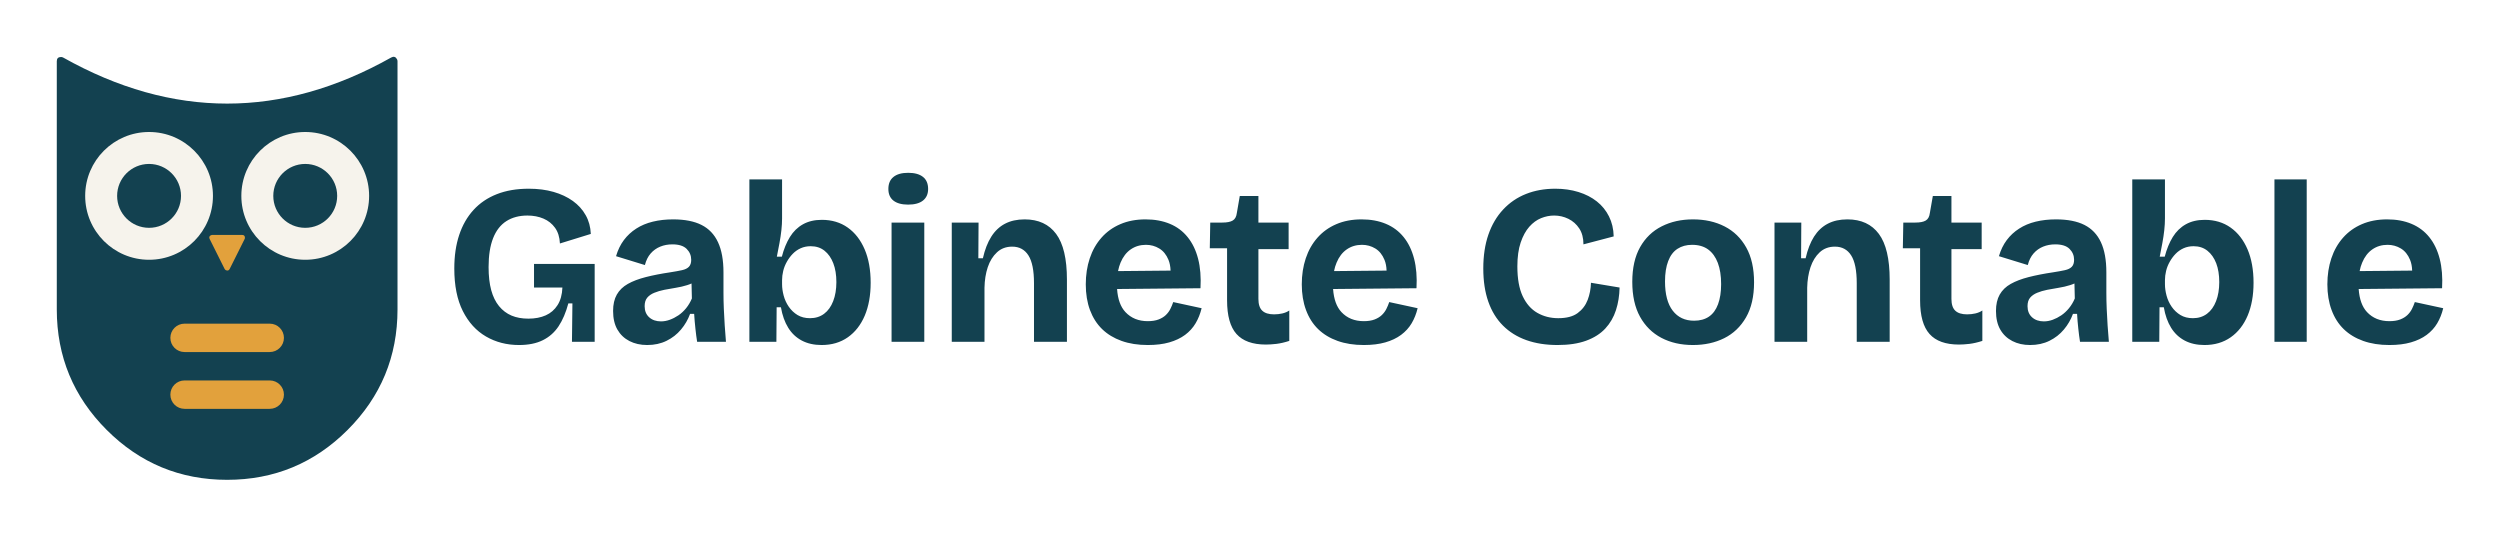
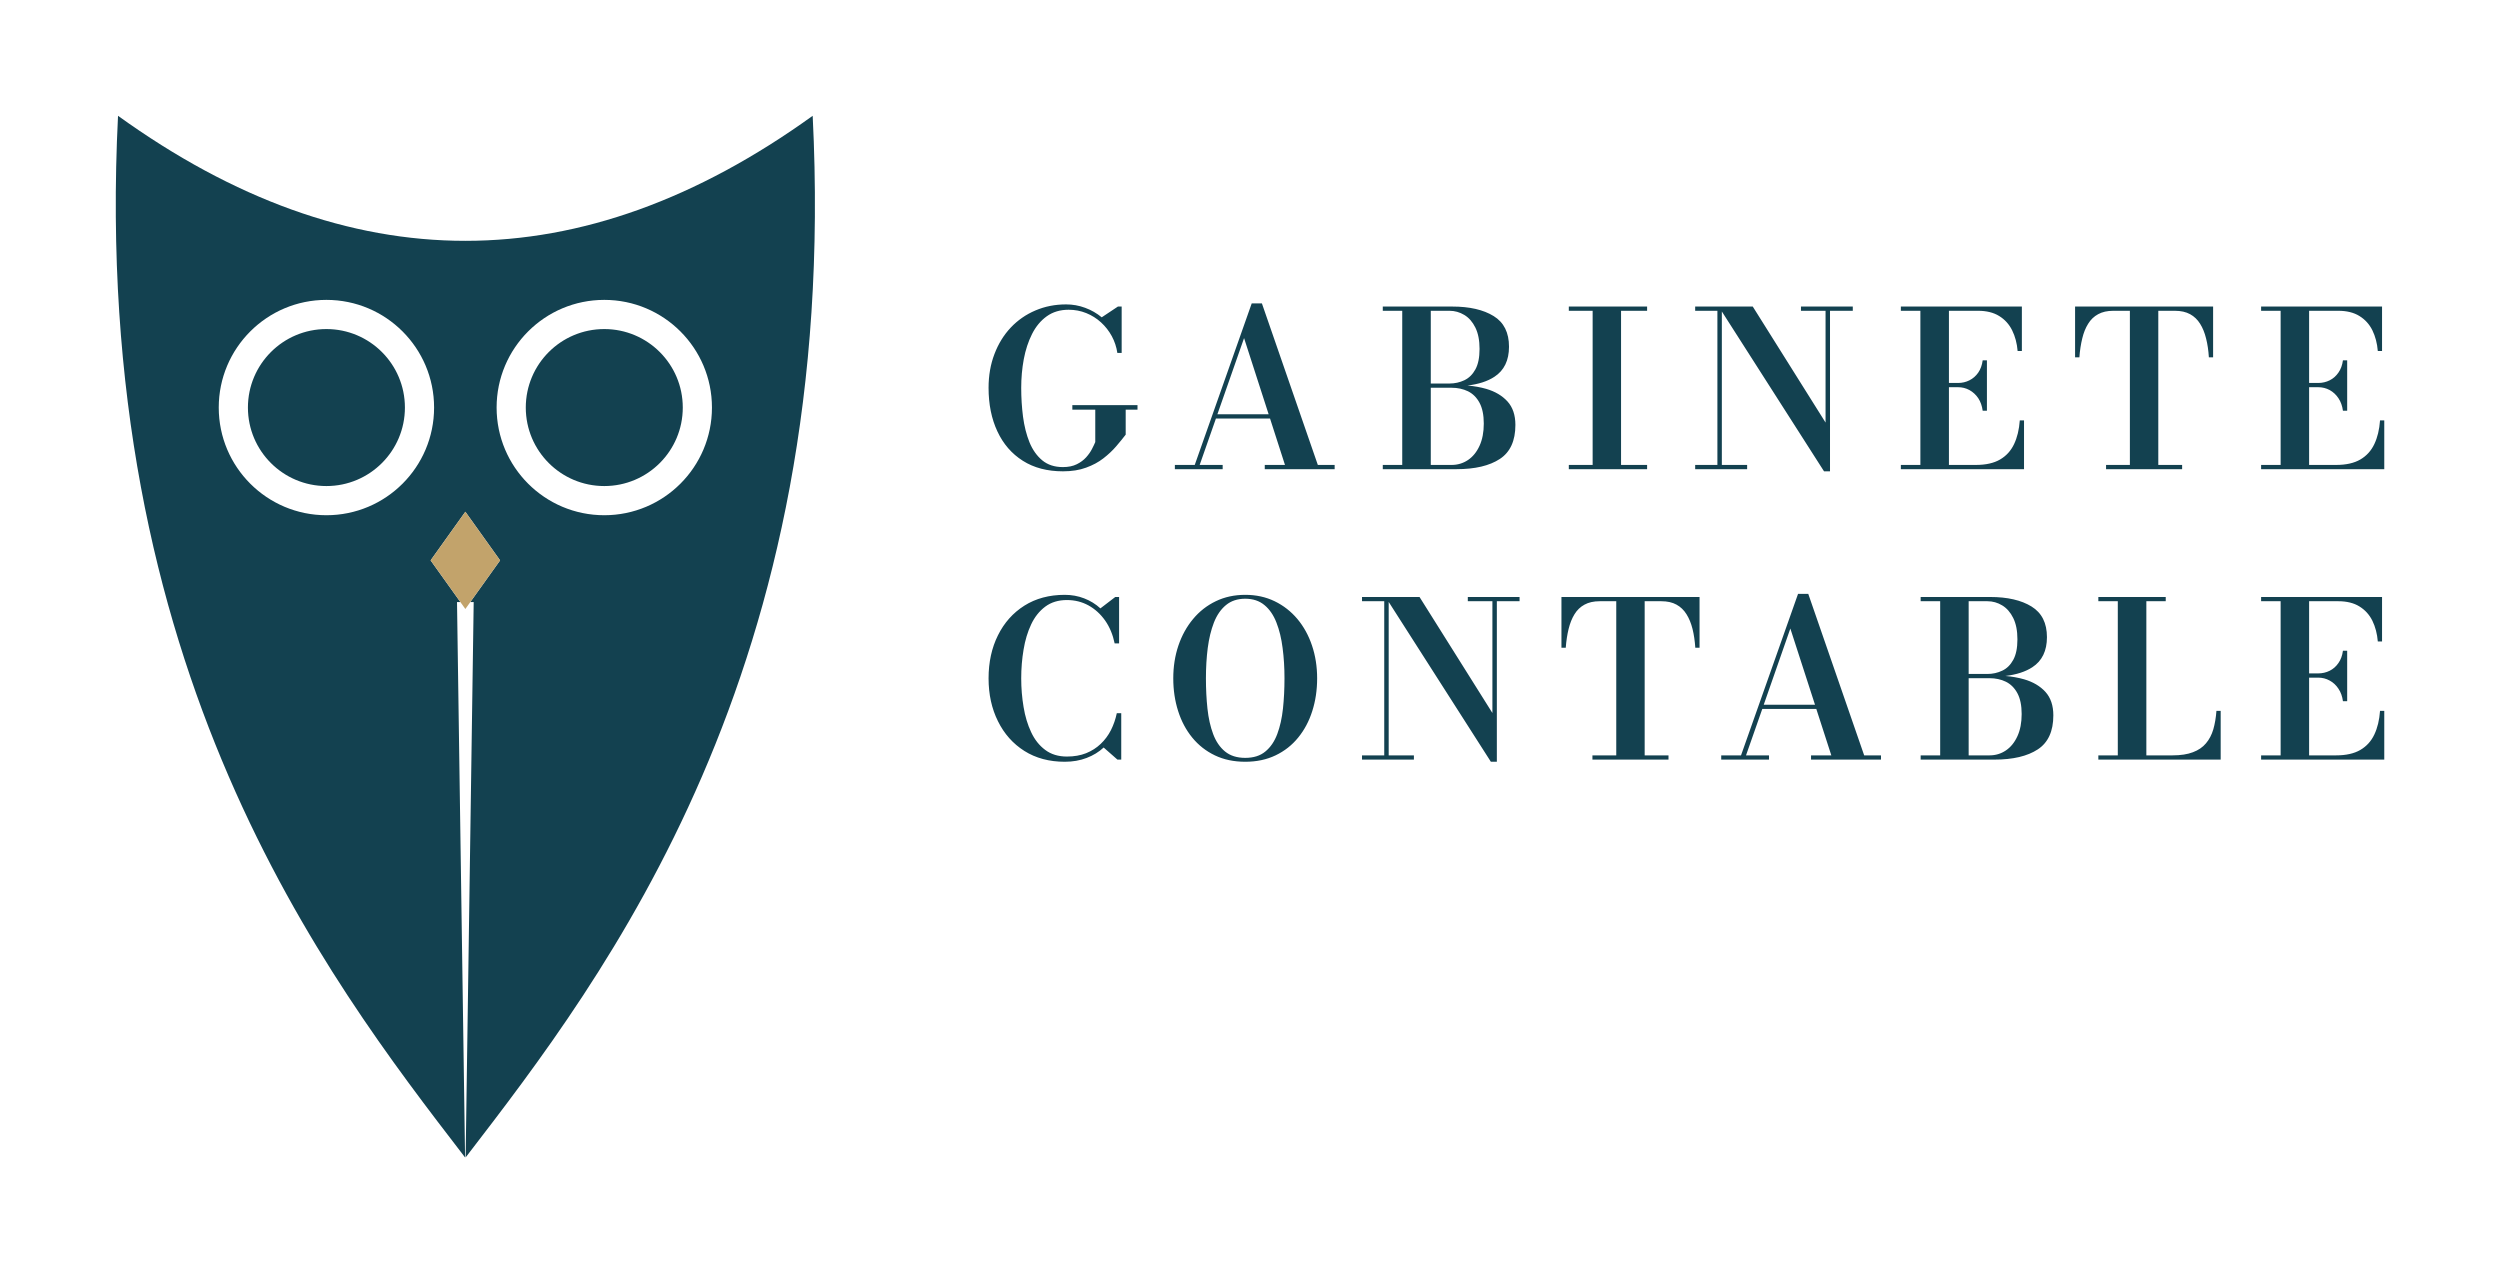
- <svg xmlns="http://www.w3.org/2000/svg" viewBox="-16.00 -15.19 704.38 151.19">
-   <path fill="#134150" d="M1.79 1.02Q48 26.98 94.21 1.02Q95.26 0.44 95.85 1.48Q96 1.76 96 2.07V72Q96 91.88 81.94 105.94Q67.88 120 48 120Q28.12 120 14.06 105.94Q-0 91.88 -0 72L0 2.07Q0 1.47 0.3 1.17Q0.6 0.87 1.2 0.87Q1.51 0.87 1.79 1.02Z" />
-   <path fill="#F6F3EC" d="M44 40C44 49.94 35.94 58 26 58C16.06 58 8 49.94 8 40C8 30.06 16.06 22 26 22C35.94 22 44 30.06 44 40ZM88 40C88 49.94 79.94 58 70 58C60.06 58 52 49.94 52 40C52 30.06 60.06 22 70 22C79.94 22 88 30.06 88 40Z" />
-   <path fill="#134150" d="M79 40C79 44.97 74.97 49 70 49C65.03 49 61 44.97 61 40C61 35.03 65.03 31 70 31C74.97 31 79 35.03 79 40ZM35 40C35 44.97 30.97 49 26 49C21.03 49 17 44.97 17 40C17 35.03 21.03 31 26 31C30.97 31 35 35.03 35 40Z" />
-   <path fill="#E2A13C" d="M43.79 51H52.21Q53.01 51 53.01 51.8Q53.01 51.99 52.92 52.16L48.72 60.57Q48.36 61.28 47.64 60.93Q47.4 60.81 47.28 60.57L43.08 52.16Q42.72 51.44 43.44 51.08Q43.61 51 43.79 51Z" />
-   <path fill="#E2A13C" d="M36 76H60C62.21 76 64 77.79 64 80C64 82.21 62.21 84 60 84H36C33.79 84 32 82.21 32 80C32 77.79 33.79 76 36 76ZM36 92H60C62.21 92 64 93.79 64 96C64 98.21 62.21 100 60 100H36C33.79 100 32 98.21 32 96C32 93.79 33.79 92 36 92Z" />
-   <path fill="#134150" d="M605.12 82.02Q601.92 82.02 599.55 80.77Q597.18 79.52 595.71 77.15Q594.24 74.78 593.66 71.39H592.45L592.38 81.12H584.77V35.36H593.98V46.37Q593.98 47.9 593.79 49.66Q593.6 51.42 593.25 53.28Q592.9 55.14 592.51 57.12H593.92Q594.75 53.92 596.19 51.58Q597.63 49.25 599.87 48Q602.11 46.75 605.18 46.75Q609.41 46.75 612.48 48.93Q615.55 51.1 617.25 55.07Q618.94 59.04 618.94 64.48Q618.94 69.79 617.28 73.73Q615.62 77.66 612.51 79.84Q609.41 82.02 605.12 82.02ZM215.49 82.02Q212.29 82.02 209.92 80.77Q207.55 79.52 206.08 77.15Q204.61 74.78 204.03 71.39H202.82L202.75 81.12H195.14V35.36H204.35V46.37Q204.35 47.9 204.16 49.66Q203.97 51.42 203.62 53.28Q203.26 55.14 202.88 57.12H204.29Q205.12 53.92 206.56 51.58Q208 49.25 210.24 48Q212.48 46.75 215.55 46.75Q219.78 46.75 222.85 48.93Q225.92 51.1 227.62 55.07Q229.31 59.04 229.31 64.48Q229.31 69.79 227.65 73.73Q225.98 77.66 222.88 79.84Q219.78 82.02 215.49 82.02ZM460.99 82.02Q455.94 82.02 452.1 80Q448.26 77.98 446.08 74.05Q443.9 70.11 443.9 64.22Q443.9 58.34 446.11 54.43Q448.32 50.53 452.19 48.58Q456.06 46.62 460.99 46.62Q466.05 46.62 469.92 48.61Q473.79 50.59 476 54.53Q478.21 58.46 478.21 64.35Q478.21 70.3 475.94 74.24Q473.66 78.18 469.79 80.1Q465.92 82.02 460.99 82.02ZM130.24 82.02Q125.06 82.02 120.93 79.62Q116.8 77.22 114.4 72.45Q112 67.68 112 60.45Q112 55.14 113.38 51.01Q114.75 46.88 117.41 43.97Q120.06 41.06 123.97 39.52Q127.87 37.98 132.99 37.98Q136.83 37.98 139.97 38.88Q143.1 39.78 145.41 41.44Q147.71 43.1 149.02 45.44Q150.34 47.78 150.46 50.72L141.76 53.41Q141.63 50.72 140.38 48.99Q139.14 47.26 137.12 46.4Q135.1 45.54 132.61 45.54Q129.15 45.54 126.69 47.1Q124.22 48.67 122.94 51.9Q121.66 55.14 121.66 60.06Q121.66 63.84 122.4 66.56Q123.14 69.28 124.61 71.07Q126.08 72.86 128.13 73.73Q130.18 74.59 132.86 74.59Q135.68 74.59 137.76 73.66Q139.84 72.74 141.09 70.78Q142.34 68.83 142.46 65.82H134.46V59.17H151.55V81.12H145.15L145.28 70.3H144.13Q143.1 74.14 141.38 76.74Q139.65 79.33 136.93 80.67Q134.21 82.02 130.24 82.02ZM422.85 82.02Q417.92 82.02 414.05 80.64Q410.18 79.26 407.46 76.54Q404.74 73.82 403.33 69.79Q401.92 65.76 401.92 60.45Q401.92 55.07 403.36 50.91Q404.8 46.75 407.52 43.84Q410.24 40.93 413.95 39.46Q417.66 37.98 422.21 37.98Q425.73 37.98 428.74 38.91Q431.74 39.84 433.92 41.57Q436.1 43.3 437.34 45.79Q438.59 48.29 438.66 51.42L430.14 53.66Q430.14 50.98 428.96 49.18Q427.78 47.39 425.89 46.46Q424 45.54 421.89 45.54Q420.03 45.54 418.21 46.27Q416.38 47.01 414.88 48.7Q413.38 50.4 412.45 53.15Q411.52 55.9 411.52 59.87Q411.52 65.06 413.02 68.26Q414.53 71.46 417.15 72.96Q419.78 74.46 423.04 74.46Q426.56 74.46 428.51 73.02Q430.46 71.58 431.33 69.31Q432.19 67.04 432.26 64.48L440.32 65.82Q440.26 69.22 439.3 72.19Q438.34 75.17 436.29 77.38Q434.24 79.58 430.91 80.8Q427.58 82.02 422.85 82.02ZM555.97 82.02Q553.15 82.02 550.98 80.9Q548.8 79.78 547.58 77.66Q546.37 75.55 546.37 72.42Q546.37 69.66 547.42 67.81Q548.48 65.95 550.53 64.8Q552.58 63.65 555.58 62.88Q558.59 62.11 562.43 61.54Q564.48 61.22 565.79 60.93Q567.1 60.64 567.74 59.97Q568.38 59.3 568.38 58.02Q568.38 56.22 567.1 54.94Q565.82 53.66 563.07 53.66Q561.22 53.66 559.65 54.3Q558.08 54.94 556.96 56.22Q555.84 57.5 555.33 59.49L547.2 56.99Q547.97 54.37 549.41 52.45Q550.85 50.53 552.9 49.22Q554.94 47.9 557.57 47.26Q560.19 46.62 563.26 46.62Q568.19 46.62 571.3 48.19Q574.4 49.76 575.94 53.06Q577.47 56.35 577.47 61.54V67.3Q577.47 69.54 577.57 71.84Q577.66 74.14 577.82 76.48Q577.98 78.82 578.18 81.12H570.05Q569.79 79.52 569.57 77.44Q569.34 75.36 569.22 73.25H568.06Q567.17 75.68 565.5 77.66Q563.84 79.65 561.44 80.83Q559.04 82.02 555.97 82.02ZM166.34 82.02Q163.52 82.02 161.34 80.9Q159.17 79.78 157.95 77.66Q156.74 75.55 156.74 72.42Q156.74 69.66 157.79 67.81Q158.85 65.95 160.9 64.8Q162.94 63.65 165.95 62.88Q168.96 62.11 172.8 61.54Q174.85 61.22 176.16 60.93Q177.47 60.64 178.11 59.97Q178.75 59.3 178.75 58.02Q178.75 56.22 177.47 54.94Q176.19 53.66 173.44 53.66Q171.58 53.66 170.02 54.3Q168.45 54.94 167.33 56.22Q166.21 57.5 165.7 59.49L157.57 56.99Q158.34 54.37 159.78 52.45Q161.22 50.53 163.26 49.22Q165.31 47.9 167.94 47.26Q170.56 46.62 173.63 46.62Q178.56 46.62 181.66 48.19Q184.77 49.76 186.3 53.06Q187.84 56.35 187.84 61.54V67.3Q187.84 69.54 187.94 71.84Q188.03 74.14 188.19 76.48Q188.35 78.82 188.54 81.12H180.42Q180.16 79.52 179.94 77.44Q179.71 75.36 179.58 73.25H178.43Q177.54 75.68 175.87 77.66Q174.21 79.65 171.81 80.83Q169.41 82.02 166.34 82.02ZM368.26 82.02Q364.1 82.02 360.86 80.86Q357.63 79.71 355.39 77.54Q353.15 75.36 351.97 72.16Q350.78 68.96 350.78 64.93Q350.78 60.96 351.9 57.6Q353.02 54.24 355.2 51.78Q357.38 49.31 360.51 47.97Q363.65 46.62 367.62 46.62Q371.46 46.62 374.46 47.87Q377.47 49.12 379.49 51.62Q381.5 54.11 382.43 57.73Q383.36 61.34 383.1 66.02L359.6 66.24Q359.9 70.54 361.95 72.74Q364.35 75.3 368.26 75.3Q370.05 75.3 371.3 74.82Q372.54 74.34 373.34 73.57Q374.14 72.8 374.62 71.84Q375.1 70.88 375.42 69.92L383.42 71.65Q382.85 74.02 381.73 75.9Q380.61 77.79 378.75 79.17Q376.9 80.54 374.3 81.28Q371.71 82.02 368.26 82.02ZM307.39 82.02Q303.23 82.02 300 80.86Q296.77 79.71 294.53 77.54Q292.29 75.36 291.1 72.16Q289.92 68.96 289.92 64.93Q289.92 60.96 291.04 57.6Q292.16 54.24 294.34 51.78Q296.51 49.31 299.65 47.97Q302.78 46.62 306.75 46.62Q310.59 46.62 313.6 47.87Q316.61 49.12 318.62 51.62Q320.64 54.11 321.57 57.73Q322.5 61.34 322.24 66.02L298.74 66.24Q299.03 70.54 301.09 72.74Q303.49 75.3 307.39 75.3Q309.18 75.3 310.43 74.82Q311.68 74.34 312.48 73.57Q313.28 72.8 313.76 71.84Q314.24 70.88 314.56 69.92L322.56 71.65Q321.98 74.02 320.86 75.9Q319.74 77.79 317.89 79.17Q316.03 80.54 313.44 81.28Q310.85 82.02 307.39 82.02ZM657.22 82.02Q653.06 82.02 649.82 80.86Q646.59 79.71 644.35 77.54Q642.11 75.36 640.93 72.16Q639.74 68.96 639.74 64.93Q639.74 60.96 640.86 57.6Q641.98 54.24 644.16 51.78Q646.34 49.31 649.47 47.97Q652.61 46.62 656.58 46.62Q660.42 46.62 663.42 47.87Q666.43 49.12 668.45 51.62Q670.46 54.11 671.39 57.73Q672.32 61.34 672.06 66.02L648.56 66.24Q648.86 70.54 650.91 72.74Q653.31 75.3 657.22 75.3Q659.01 75.3 660.26 74.82Q661.5 74.34 662.3 73.57Q663.1 72.8 663.58 71.84Q664.06 70.88 664.38 69.92L672.38 71.65Q671.81 74.02 670.69 75.9Q669.57 77.79 667.71 79.17Q665.86 80.54 663.26 81.28Q660.67 82.02 657.22 82.02ZM483.97 81.12V47.52H491.52L491.46 57.57H492.74Q493.57 53.92 495.1 51.49Q496.64 49.06 498.98 47.84Q501.31 46.62 504.51 46.62Q510.34 46.62 513.38 50.72Q516.42 54.82 516.42 63.58V81.12H507.14V64.61Q507.14 59.23 505.57 56.77Q504 54.3 500.99 54.3Q498.43 54.3 496.7 55.9Q494.98 57.5 494.11 60.1Q493.25 62.69 493.18 65.89V81.12ZM252.16 81.12V47.52H259.71L259.65 57.57H260.93Q261.76 53.92 263.3 51.49Q264.83 49.06 267.17 47.84Q269.5 46.62 272.7 46.62Q278.53 46.62 281.57 50.72Q284.61 54.82 284.61 63.58V81.12H275.33V64.61Q275.33 59.23 273.76 56.77Q272.19 54.3 269.18 54.3Q266.62 54.3 264.9 55.9Q263.17 57.5 262.3 60.1Q261.44 62.69 261.38 65.89V81.12ZM535.94 81.89Q530.3 81.89 527.65 78.91Q524.99 75.94 524.99 69.41V54.75H520.13L520.26 47.52H523.65Q525.63 47.52 526.59 46.94Q527.55 46.37 527.74 44.83L528.58 40.03H533.82V47.52H542.34V55.01H533.82V69.02Q533.82 71.33 534.91 72.35Q536 73.38 538.24 73.38Q539.46 73.38 540.58 73.12Q541.7 72.86 542.53 72.29V80.86Q540.54 81.5 538.88 81.7Q537.22 81.89 535.94 81.89ZM340.67 81.89Q335.04 81.89 332.38 78.91Q329.73 75.94 329.73 69.41V54.75H324.86L324.99 47.52H328.38Q330.37 47.52 331.33 46.94Q332.29 46.37 332.48 44.83L333.31 40.03H338.56V47.52H347.07V55.01H338.56V69.02Q338.56 71.33 339.65 72.35Q340.74 73.38 342.98 73.38Q344.19 73.38 345.31 73.12Q346.43 72.86 347.26 72.29V80.86Q345.28 81.5 343.62 81.7Q341.95 81.89 340.67 81.89ZM624.83 81.12V35.36H633.92V81.12ZM235.2 81.12V47.52H244.42V81.12ZM461.31 75.17Q463.81 75.17 465.5 74.02Q467.2 72.86 468.06 70.53Q468.93 68.19 468.93 64.86Q468.93 61.34 468 58.88Q467.07 56.42 465.28 55.1Q463.49 53.79 460.74 53.79Q458.37 53.79 456.64 54.91Q454.91 56.03 454.02 58.37Q453.12 60.7 453.12 64.1Q453.12 69.54 455.3 72.35Q457.47 75.17 461.31 75.17ZM601.86 74.46Q604.16 74.46 605.82 73.22Q607.49 71.97 608.38 69.66Q609.28 67.36 609.28 64.29Q609.28 61.22 608.42 58.98Q607.55 56.74 605.95 55.46Q604.35 54.18 602.05 54.18Q600.51 54.18 599.23 54.75Q597.95 55.33 596.99 56.32Q596.03 57.31 595.33 58.56Q594.62 59.81 594.3 61.15Q593.98 62.5 593.98 63.71V64.93Q593.98 66.4 594.43 68.1Q594.88 69.79 595.87 71.23Q596.86 72.67 598.34 73.57Q599.81 74.46 601.86 74.46ZM212.22 74.46Q214.53 74.46 216.19 73.22Q217.86 71.97 218.75 69.66Q219.65 67.36 219.65 64.29Q219.65 61.22 218.78 58.98Q217.92 56.74 216.32 55.46Q214.72 54.18 212.42 54.18Q210.88 54.18 209.6 54.75Q208.32 55.33 207.36 56.32Q206.4 57.31 205.7 58.56Q204.99 59.81 204.67 61.15Q204.35 62.5 204.35 63.71V64.93Q204.35 66.4 204.8 68.1Q205.25 69.79 206.24 71.23Q207.23 72.67 208.7 73.57Q210.18 74.46 212.22 74.46ZM170.24 75.36Q171.46 75.36 172.7 74.91Q173.95 74.46 175.14 73.66Q176.32 72.86 177.31 71.65Q178.3 70.43 178.94 68.9L178.84 64.68Q178.26 64.95 177.6 65.15Q176.06 65.63 174.43 65.89Q172.8 66.14 171.2 66.46Q169.6 66.78 168.35 67.3Q167.1 67.81 166.37 68.67Q165.63 69.54 165.63 71.07Q165.63 73.06 166.91 74.21Q168.19 75.36 170.24 75.36ZM559.87 75.36Q561.09 75.36 562.34 74.91Q563.58 74.46 564.77 73.66Q565.95 72.86 566.94 71.65Q567.94 70.43 568.58 68.9L568.48 64.68Q567.89 64.95 567.23 65.15Q565.7 65.63 564.06 65.89Q562.43 66.14 560.83 66.46Q559.23 66.78 557.98 67.3Q556.74 67.81 556 68.67Q555.26 69.54 555.26 71.07Q555.26 73.06 556.54 74.21Q557.82 75.36 559.87 75.36ZM359.87 61.19 374.67 61.05Q374.62 59.32 374.08 58.02Q373.18 55.84 371.49 54.82Q369.79 53.79 367.74 53.79Q365.31 53.79 363.46 55.07Q361.6 56.35 360.58 58.82Q360.12 59.9 359.87 61.19ZM299.01 61.19 313.81 61.05Q313.75 59.32 313.22 58.02Q312.32 55.84 310.62 54.82Q308.93 53.79 306.88 53.79Q304.45 53.79 302.59 55.07Q300.74 56.35 299.71 58.82Q299.26 59.9 299.01 61.19ZM648.83 61.19 663.63 61.05Q663.58 59.32 663.04 58.02Q662.14 55.84 660.45 54.82Q658.75 53.79 656.7 53.79Q654.27 53.79 652.42 55.07Q650.56 56.35 649.54 58.82Q649.08 59.9 648.83 61.19ZM239.87 42.46Q237.18 42.46 235.74 41.34Q234.3 40.22 234.3 38.05Q234.3 35.81 235.74 34.66Q237.18 33.5 239.87 33.5Q242.62 33.5 244.06 34.66Q245.5 35.81 245.5 38.05Q245.5 40.16 244.06 41.31Q242.62 42.46 239.87 42.46Z" />
+ <svg xmlns="http://www.w3.org/2000/svg" viewBox="-16.99 -16.67 359.89 183.28">
+   <path fill="#134150" d="M0 0Q50 36 100 0C103.99 79.81 70.16 123.79 50.14 149.82L50.04 149.95L51.2 70H50.71L55 64L50 57L45 64L49.29 70H48.8L49.96 149.95L49.86 149.82C29.84 123.79 -3.99 79.81 0 0ZM85.5 42C85.5 33.44 78.56 26.5 70 26.5C61.44 26.5 54.5 33.44 54.5 42C54.5 50.56 61.44 57.5 70 57.5C78.56 57.5 85.5 50.56 85.5 42ZM45.5 42C45.5 33.44 38.56 26.5 30 26.5C21.44 26.5 14.5 33.44 14.5 42C14.5 50.56 21.44 57.5 30 57.5C38.56 57.5 45.5 50.56 45.5 42ZM81.3 42C81.3 48.24 76.24 53.3 70 53.3C63.76 53.3 58.7 48.24 58.7 42C58.7 35.76 63.76 30.7 70 30.7C76.24 30.7 81.3 35.76 81.3 42ZM41.3 42C41.3 48.24 36.24 53.3 30 53.3C23.76 53.3 18.7 48.24 18.7 42C18.7 35.76 23.76 30.7 30 30.7C36.24 30.7 41.3 35.76 41.3 42Z" />
+   <path fill="#C2A36B" d="M50 57 55 64 50 71 45 64Z" />
+   <path fill="#134150" d="M162.27 92.99Q159.82 92.99 157.9 92.07Q155.98 91.15 154.64 89.51Q153.3 87.87 152.61 85.69Q151.91 83.5 151.91 80.98Q151.91 78.45 152.65 76.26Q153.39 74.08 154.76 72.44Q156.12 70.8 158.03 69.88Q159.93 68.96 162.27 68.96Q164.6 68.96 166.5 69.88Q168.4 70.8 169.78 72.44Q171.15 74.08 171.88 76.26Q172.62 78.45 172.62 80.98Q172.62 83.5 171.92 85.69Q171.23 87.87 169.89 89.51Q168.56 91.15 166.63 92.07Q164.71 92.99 162.27 92.99ZM259.5 92.68V92.07H262.31V69.88H259.5V69.27H269.5Q273.24 69.27 275.46 70.64Q277.68 72.01 277.68 75.05Q277.68 78.01 275.58 79.38Q274.1 80.35 271.7 80.64Q273.13 80.76 274.39 81.12Q276.32 81.68 277.46 82.93Q278.6 84.19 278.6 86.31Q278.6 89.74 276.36 91.21Q274.12 92.68 270.12 92.68ZM182.07 50.87V50.26H184.87V28.07H182.07V27.46H192.07Q195.81 27.46 198.03 28.83Q200.24 30.19 200.24 33.24Q200.24 36.2 198.14 37.57Q196.67 38.54 194.26 38.83Q195.7 38.95 196.96 39.31Q198.88 39.87 200.02 41.12Q201.16 42.38 201.16 44.5Q201.16 47.93 198.92 49.4Q196.68 50.87 192.69 50.87ZM162.27 92.43Q164.07 92.43 165.17 91.51Q166.28 90.6 166.88 89Q167.48 87.4 167.7 85.34Q167.92 83.27 167.92 80.98Q167.92 78.68 167.65 76.62Q167.39 74.55 166.76 72.95Q166.14 71.35 165.04 70.44Q163.94 69.52 162.27 69.52Q160.6 69.52 159.49 70.44Q158.39 71.35 157.76 72.95Q157.14 74.55 156.87 76.62Q156.61 78.68 156.61 80.98Q156.61 83.27 156.83 85.34Q157.05 87.4 157.65 89Q158.25 90.6 159.36 91.51Q160.48 92.43 162.27 92.43ZM243.32 68.82 251.37 92.07H253.79V92.68H243.72V92.07H246.64L244.48 85.39H236.7L234.36 92.07H237.67V92.68H230.79V92.07H233.64L241.85 68.82ZM164.67 27.01 172.72 50.26H175.14V50.87H165.08V50.26H167.99L165.84 43.58H158.05L155.71 50.26H159.02V50.87H152.14V50.26H155L163.2 27.01ZM137.38 41.65H146.76V42.3H145.06V45.9Q144.47 46.67 143.69 47.58Q142.91 48.49 141.85 49.31Q140.8 50.13 139.36 50.65Q137.93 51.18 136.03 51.18Q132.64 51.18 130.25 49.66Q127.85 48.14 126.59 45.43Q125.32 42.72 125.32 39.16Q125.32 36.5 126.17 34.29Q127.01 32.08 128.52 30.48Q130.04 28.88 132.07 28.02Q134.11 27.15 136.48 27.15Q137.9 27.15 139.22 27.64Q140.55 28.13 141.61 29.01L143.94 27.46H144.48V34.14H143.86Q143.67 32.85 143.06 31.72Q142.45 30.6 141.51 29.74Q140.57 28.88 139.38 28.4Q138.19 27.92 136.85 27.92Q135.01 27.92 133.7 28.86Q132.39 29.8 131.58 31.41Q130.77 33.02 130.39 35.03Q130.02 37.04 130.02 39.16Q130.02 41.29 130.28 43.32Q130.55 45.36 131.21 47Q131.88 48.63 133.05 49.6Q134.22 50.57 136.03 50.57Q137.2 50.57 138.02 50.16Q138.83 49.76 139.36 49.17Q139.9 48.57 140.21 47.96Q140.52 47.36 140.68 46.97V42.3H137.38ZM308.51 92.68V92.07H311.32V69.88H308.51V69.27H325.92V75.67H325.31Q325.17 74 324.53 72.69Q323.88 71.38 322.66 70.63Q321.45 69.88 319.62 69.88H315.42V80.27H316.73Q317.62 80.27 318.38 79.89Q319.14 79.51 319.64 78.78Q320.15 78.06 320.29 77.01H320.9V84.27H320.29Q320.15 83.22 319.64 82.47Q319.14 81.71 318.38 81.3Q317.62 80.88 316.73 80.88H315.42V92.07H319.31Q321.45 92.07 322.79 91.29Q324.13 90.51 324.81 89.07Q325.49 87.64 325.63 85.66H326.24V92.68ZM256.65 50.87V50.26H259.46V28.07H256.65V27.46H274.07V33.86H273.46Q273.32 32.19 272.67 30.88Q272.02 29.57 270.8 28.82Q269.59 28.07 267.76 28.07H263.57V38.46H264.88Q265.77 38.46 266.52 38.08Q267.28 37.7 267.79 36.97Q268.29 36.25 268.43 35.2H269.04V42.46H268.43Q268.29 41.41 267.79 40.65Q267.28 39.9 266.52 39.48Q265.77 39.07 264.88 39.07H263.57V50.26H267.45Q269.59 50.26 270.93 49.48Q272.27 48.7 272.95 47.26Q273.63 45.83 273.77 43.85H274.38V50.87ZM308.51 50.87V50.26H311.32V28.07H308.51V27.46H325.92V33.86H325.31Q325.17 32.19 324.53 30.88Q323.88 29.57 322.66 28.82Q321.45 28.07 319.62 28.07H315.42V38.46H316.73Q317.62 38.46 318.38 38.08Q319.14 37.7 319.64 36.97Q320.15 36.25 320.29 35.2H320.9V42.46H320.29Q320.15 41.41 319.64 40.65Q319.14 39.9 318.38 39.48Q317.62 39.07 316.73 39.07H315.42V50.26H319.31Q321.45 50.26 322.79 49.48Q324.13 48.7 324.81 47.26Q325.49 45.83 325.63 43.85H326.24V50.87ZM201.76 69.27V69.88H198.49V92.99H197.63L182.92 69.98V92.07H186.55V92.68H179.08V92.07H182.28V69.88H179.08V69.27H187.36L197.85 85.97V69.88H194.31V69.27ZM249.73 27.46V28.07H246.45V51.18H245.59L230.88 28.17V50.26H234.52V50.87H227.04V50.26H230.24V28.07H227.04V27.46H235.33L245.81 44.16V28.07H242.27V27.46ZM212.25 92.68V92.07H215.68V69.88H213.3Q212 69.88 211.11 70.37Q210.22 70.85 209.67 71.75Q209.12 72.64 208.82 73.87Q208.52 75.09 208.41 76.58H207.79V69.27H227.67V76.58H227.06Q226.96 75.09 226.66 73.87Q226.35 72.64 225.79 71.75Q225.23 70.85 224.35 70.37Q223.47 69.88 222.16 69.88H219.77V92.07H223.2V92.68ZM286.19 50.87V50.26H289.62V28.07H287.23Q285.94 28.07 285.05 28.56Q284.16 29.04 283.61 29.94Q283.05 30.83 282.76 32.06Q282.46 33.28 282.35 34.77H281.73V27.46H301.6V34.77H300.99Q300.9 33.28 300.59 32.06Q300.29 30.83 299.73 29.94Q299.17 29.04 298.29 28.56Q297.4 28.07 296.09 28.07H293.71V50.26H297.14V50.87ZM136.29 92.99Q132.94 92.99 130.47 91.43Q128.01 89.87 126.67 87.15Q125.32 84.44 125.32 80.98Q125.32 77.5 126.67 74.79Q128.01 72.08 130.47 70.52Q132.94 68.96 136.29 68.96Q137.77 68.96 139.09 69.47Q140.41 69.98 141.42 70.91L143.56 69.27H144.11V75.95H143.47Q143.08 74.06 142.1 72.66Q141.11 71.26 139.7 70.48Q138.29 69.71 136.6 69.71Q134.75 69.71 133.48 70.66Q132.2 71.62 131.45 73.22Q130.69 74.83 130.36 76.84Q130.02 78.85 130.02 80.98Q130.02 83.1 130.36 85.11Q130.69 87.12 131.45 88.73Q132.2 90.34 133.48 91.29Q134.75 92.24 136.6 92.24Q138.15 92.24 139.36 91.76Q140.57 91.27 141.46 90.42Q142.36 89.57 142.94 88.43Q143.51 87.29 143.78 86H144.42V92.68H143.87L141.89 90.94Q140.86 91.9 139.44 92.44Q138.01 92.99 136.29 92.99ZM285.08 92.68V92.07H287.88V69.88H285.08V69.27H294.78V69.88H291.99V92.07H295.76Q297.52 92.07 298.69 91.62Q299.87 91.18 300.57 90.34Q301.28 89.51 301.63 88.32Q301.97 87.14 302.08 85.66H302.69V92.68ZM208.85 50.87V50.26H212.28V28.07H208.85V27.46H220.12V28.07H216.37V50.26H220.12V50.87ZM266.41 80.96V92.07H269.42Q270.72 92.07 271.77 91.36Q272.82 90.65 273.43 89.31Q274.04 87.98 274.04 86.12Q274.04 84.27 273.43 83.13Q272.82 81.99 271.77 81.47Q270.72 80.96 269.42 80.96ZM188.98 39.15V50.26H191.99Q193.28 50.26 194.34 49.55Q195.39 48.84 196 47.5Q196.61 46.17 196.61 44.31Q196.61 42.46 196 41.32Q195.39 40.18 194.34 39.66Q193.28 39.15 191.99 39.15ZM266.41 80.35H269.11Q270.25 80.35 271.24 79.88Q272.23 79.42 272.83 78.32Q273.43 77.23 273.43 75.37Q273.43 73.52 272.83 72.3Q272.23 71.08 271.24 70.48Q270.25 69.88 269.11 69.88H266.41ZM188.98 38.54H191.68Q192.81 38.54 193.81 38.07Q194.8 37.6 195.4 36.51Q196 35.42 196 33.56Q196 31.71 195.4 30.49Q194.8 29.27 193.81 28.67Q192.81 28.07 191.68 28.07H188.98ZM244.29 84.78 240.74 73.81 236.91 84.78ZM165.64 42.97 162.1 32 158.26 42.97Z" />
</svg>
